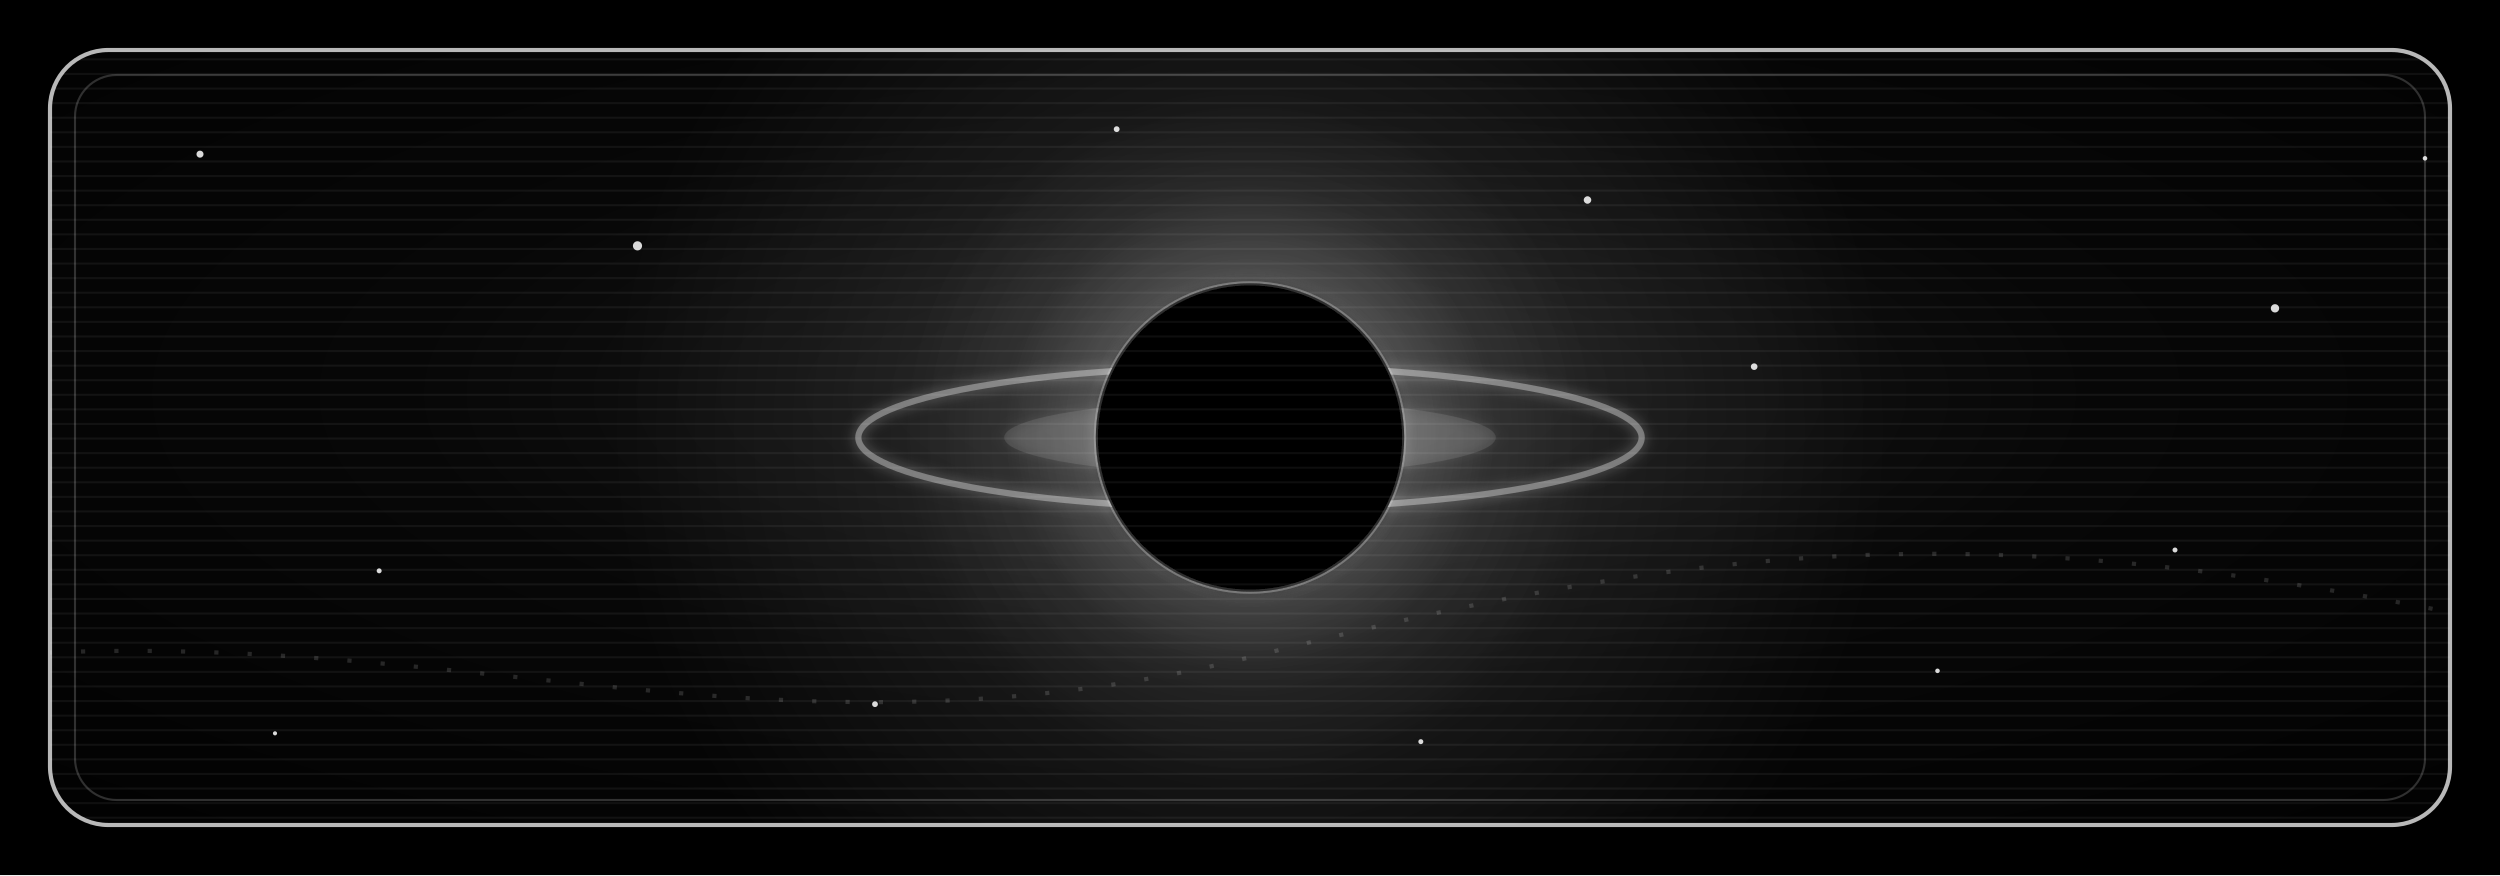
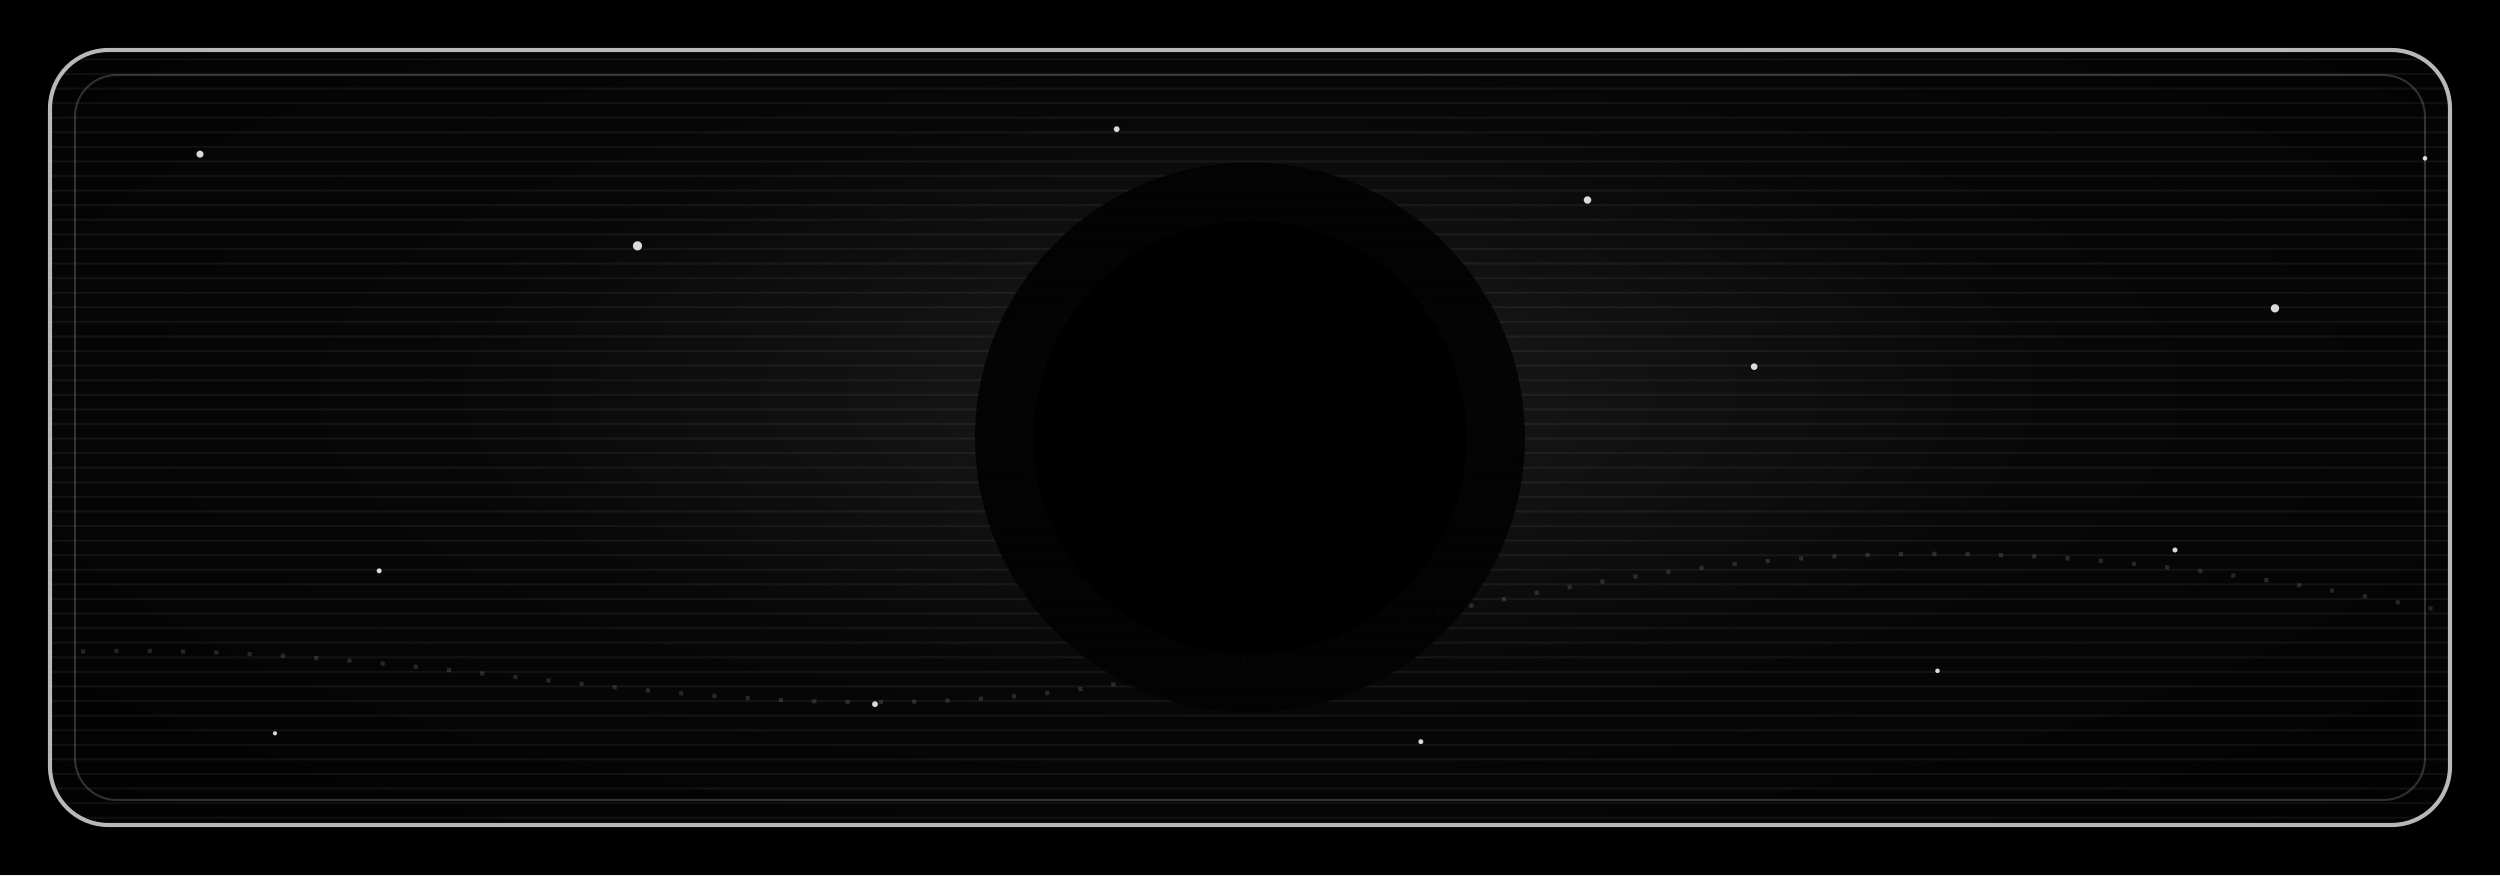
<svg xmlns="http://www.w3.org/2000/svg" width="1200" height="420" viewBox="0 0 1200 420" role="img" aria-labelledby="title desc">
  <defs>
    <radialGradient id="void" cx="50%" cy="45%" r="80%">
      <stop offset="0%" stop-color="#1b1b1b" />
      <stop offset="42%" stop-color="#070707" />
      <stop offset="100%" stop-color="#000000" />
    </radialGradient>
-     <radialGradient id="halo" cx="50%" cy="50%" r="50%">
-       <stop offset="0%" stop-color="#ffffff" stop-opacity="0.34" />
-       <stop offset="38%" stop-color="#ffffff" stop-opacity="0.08" />
-       <stop offset="100%" stop-color="#ffffff" stop-opacity="0" />
-     </radialGradient>
-     <radialGradient id="blackHoleGlow" cx="50%" cy="50%" r="50%">
-       <stop offset="0%" stop-color="#ffffff" stop-opacity="0.36" />
-       <stop offset="42%" stop-color="#ffffff" stop-opacity="0.12" />
-       <stop offset="100%" stop-color="#ffffff" stop-opacity="0" />
-     </radialGradient>
-     <filter id="soft" x="-50%" y="-50%" width="200%" height="200%">
-       <feGaussianBlur stdDeviation="4" />
-     </filter>
-     <filter id="glow" x="-50%" y="-50%" width="200%" height="200%">
-       <feGaussianBlur stdDeviation="3" result="blur" />
-       <feMerge>
-         <feMergeNode in="blur" />
-         <feMergeNode in="SourceGraphic" />
-       </feMerge>
-     </filter>
    <pattern id="scan" width="1" height="7" patternUnits="userSpaceOnUse">
      <rect width="1" height="1" fill="#ffffff" opacity="0.09" />
    </pattern>
    <clipPath id="frame">
      <rect x="24" y="24" width="1152" height="372" rx="28" />
    </clipPath>
  </defs>
  <rect width="1200" height="420" fill="#000" />
  <g clip-path="url(#frame)">
    <rect width="1200" height="420" fill="url(#void)" />
-     <circle cx="600" cy="206" r="310" fill="url(#halo)">
-       <animate attributeName="r" values="280;335;280" dur="8s" repeatCount="indefinite" />
-       <animate attributeName="opacity" values="0.60;1;0.60" dur="8s" repeatCount="indefinite" />
-     </circle>
    <g opacity="0.85">
      <g>
        <animateTransform attributeName="transform" type="translate" values="0 0;-120 40;0 0" dur="28s" repeatCount="indefinite" />
        <circle cx="96" cy="74" r="1.7" fill="#fff">
          <animate attributeName="opacity" values="0.15;0.95;0.15" dur="3.4s" repeatCount="indefinite" />
        </circle>
        <circle cx="182" cy="274" r="1.2" fill="#fff">
          <animate attributeName="opacity" values="0.9;0.2;0.9" dur="2.7s" repeatCount="indefinite" />
        </circle>
        <circle cx="306" cy="118" r="2.2" fill="#fff">
          <animate attributeName="opacity" values="0.25;1;0.25" dur="4.2s" repeatCount="indefinite" />
        </circle>
        <circle cx="420" cy="338" r="1.4" fill="#fff">
          <animate attributeName="opacity" values="1;0.18;1" dur="3.1s" repeatCount="indefinite" />
        </circle>
        <circle cx="762" cy="96" r="1.8" fill="#fff">
          <animate attributeName="opacity" values="0.2;0.9;0.2" dur="3.8s" repeatCount="indefinite" />
        </circle>
        <circle cx="930" cy="322" r="1.1" fill="#fff">
          <animate attributeName="opacity" values="0.85;0.15;0.85" dur="2.9s" repeatCount="indefinite" />
        </circle>
        <circle cx="1092" cy="148" r="2" fill="#fff">
          <animate attributeName="opacity" values="0.18;0.95;0.18" dur="3.6s" repeatCount="indefinite" />
        </circle>
      </g>
      <g>
        <animateTransform attributeName="transform" type="translate" values="0 0;90 -22;0 0" dur="34s" repeatCount="indefinite" />
        <circle cx="132" cy="352" r="1" fill="#fff" />
        <circle cx="536" cy="62" r="1.4" fill="#fff" />
        <circle cx="682" cy="356" r="1.2" fill="#fff" />
        <circle cx="842" cy="176" r="1.6" fill="#fff" />
        <circle cx="1044" cy="264" r="1.2" fill="#fff" />
        <circle cx="1164" cy="76" r="1.1" fill="#fff" />
      </g>
    </g>
-     <g filter="url(#soft)">
-       <circle cx="600" cy="210" r="166" fill="url(#blackHoleGlow)" opacity="0.72">
-         <animate attributeName="r" values="148;178;148" dur="5.8s" repeatCount="indefinite" />
-         <animate attributeName="opacity" values="0.52;0.84;0.52" dur="5.8s" repeatCount="indefinite" />
-       </circle>
-     </g>
-     <g filter="url(#glow)">
-       <ellipse cx="600" cy="210" rx="188" ry="34" fill="none" stroke="#fff" stroke-opacity="0.34" stroke-width="3">
-         <animate attributeName="rx" values="172;202;172" dur="5.8s" repeatCount="indefinite" />
-         <animate attributeName="stroke-opacity" values="0.20;0.44;0.20" dur="5.8s" repeatCount="indefinite" />
-       </ellipse>
-       <ellipse cx="600" cy="210" rx="118" ry="18" fill="#fff" opacity="0.10">
-         <animate attributeName="rx" values="102;132;102" dur="5.8s" repeatCount="indefinite" />
-         <animate attributeName="opacity" values="0.05;0.18;0.05" dur="5.8s" repeatCount="indefinite" />
-       </ellipse>
-       <circle cx="600" cy="210" r="74" fill="#000" stroke="#fff" stroke-opacity="0.18" stroke-width="2">
-         <animate attributeName="r" values="68;78;68" dur="5.8s" repeatCount="indefinite" />
-         <animate attributeName="stroke-opacity" values="0.10;0.26;0.10" dur="5.8s" repeatCount="indefinite" />
-       </circle>
-       <circle cx="600" cy="210" r="42" fill="#000" opacity="1" />
-     </g>
    <path d="M-120 330 C180 272, 338 382, 606 314 S1006 250,1320 326" fill="none" stroke="#fff" stroke-opacity="0.14" stroke-width="2" stroke-dasharray="2 14">
      <animate attributeName="stroke-dashoffset" values="0;-96" dur="9s" repeatCount="indefinite" />
    </path>
    <rect width="1200" height="420" fill="url(#scan)" opacity="0.55" />
    <rect x="0" y="-62" width="1200" height="42" fill="#fff" opacity="0.045">
      <animate attributeName="y" values="-62;430" dur="5.8s" repeatCount="indefinite" />
    </rect>
+     <g>
+       <circle cx="600" cy="210" r="132" fill="#020202" opacity="0.92">
+         <animate attributeName="r" values="122;140;122" dur="6.2s" repeatCount="indefinite" />
+         <animate attributeName="opacity" values="0.86;1;0.86" dur="6.2s" repeatCount="indefinite" />
+       </circle>
+       <circle cx="600" cy="210" r="104" fill="#000" opacity="1">
+         <animate attributeName="r" values="96;110;96" dur="6.2s" repeatCount="indefinite" />
+       </circle>
+     </g>
  </g>
  <rect x="24" y="24" width="1152" height="372" rx="28" fill="none" stroke="#fff" stroke-opacity="0.72" stroke-width="2" />
  <rect x="36" y="36" width="1128" height="348" rx="20" fill="none" stroke="#fff" stroke-opacity="0.18" stroke-width="1" />
</svg>
